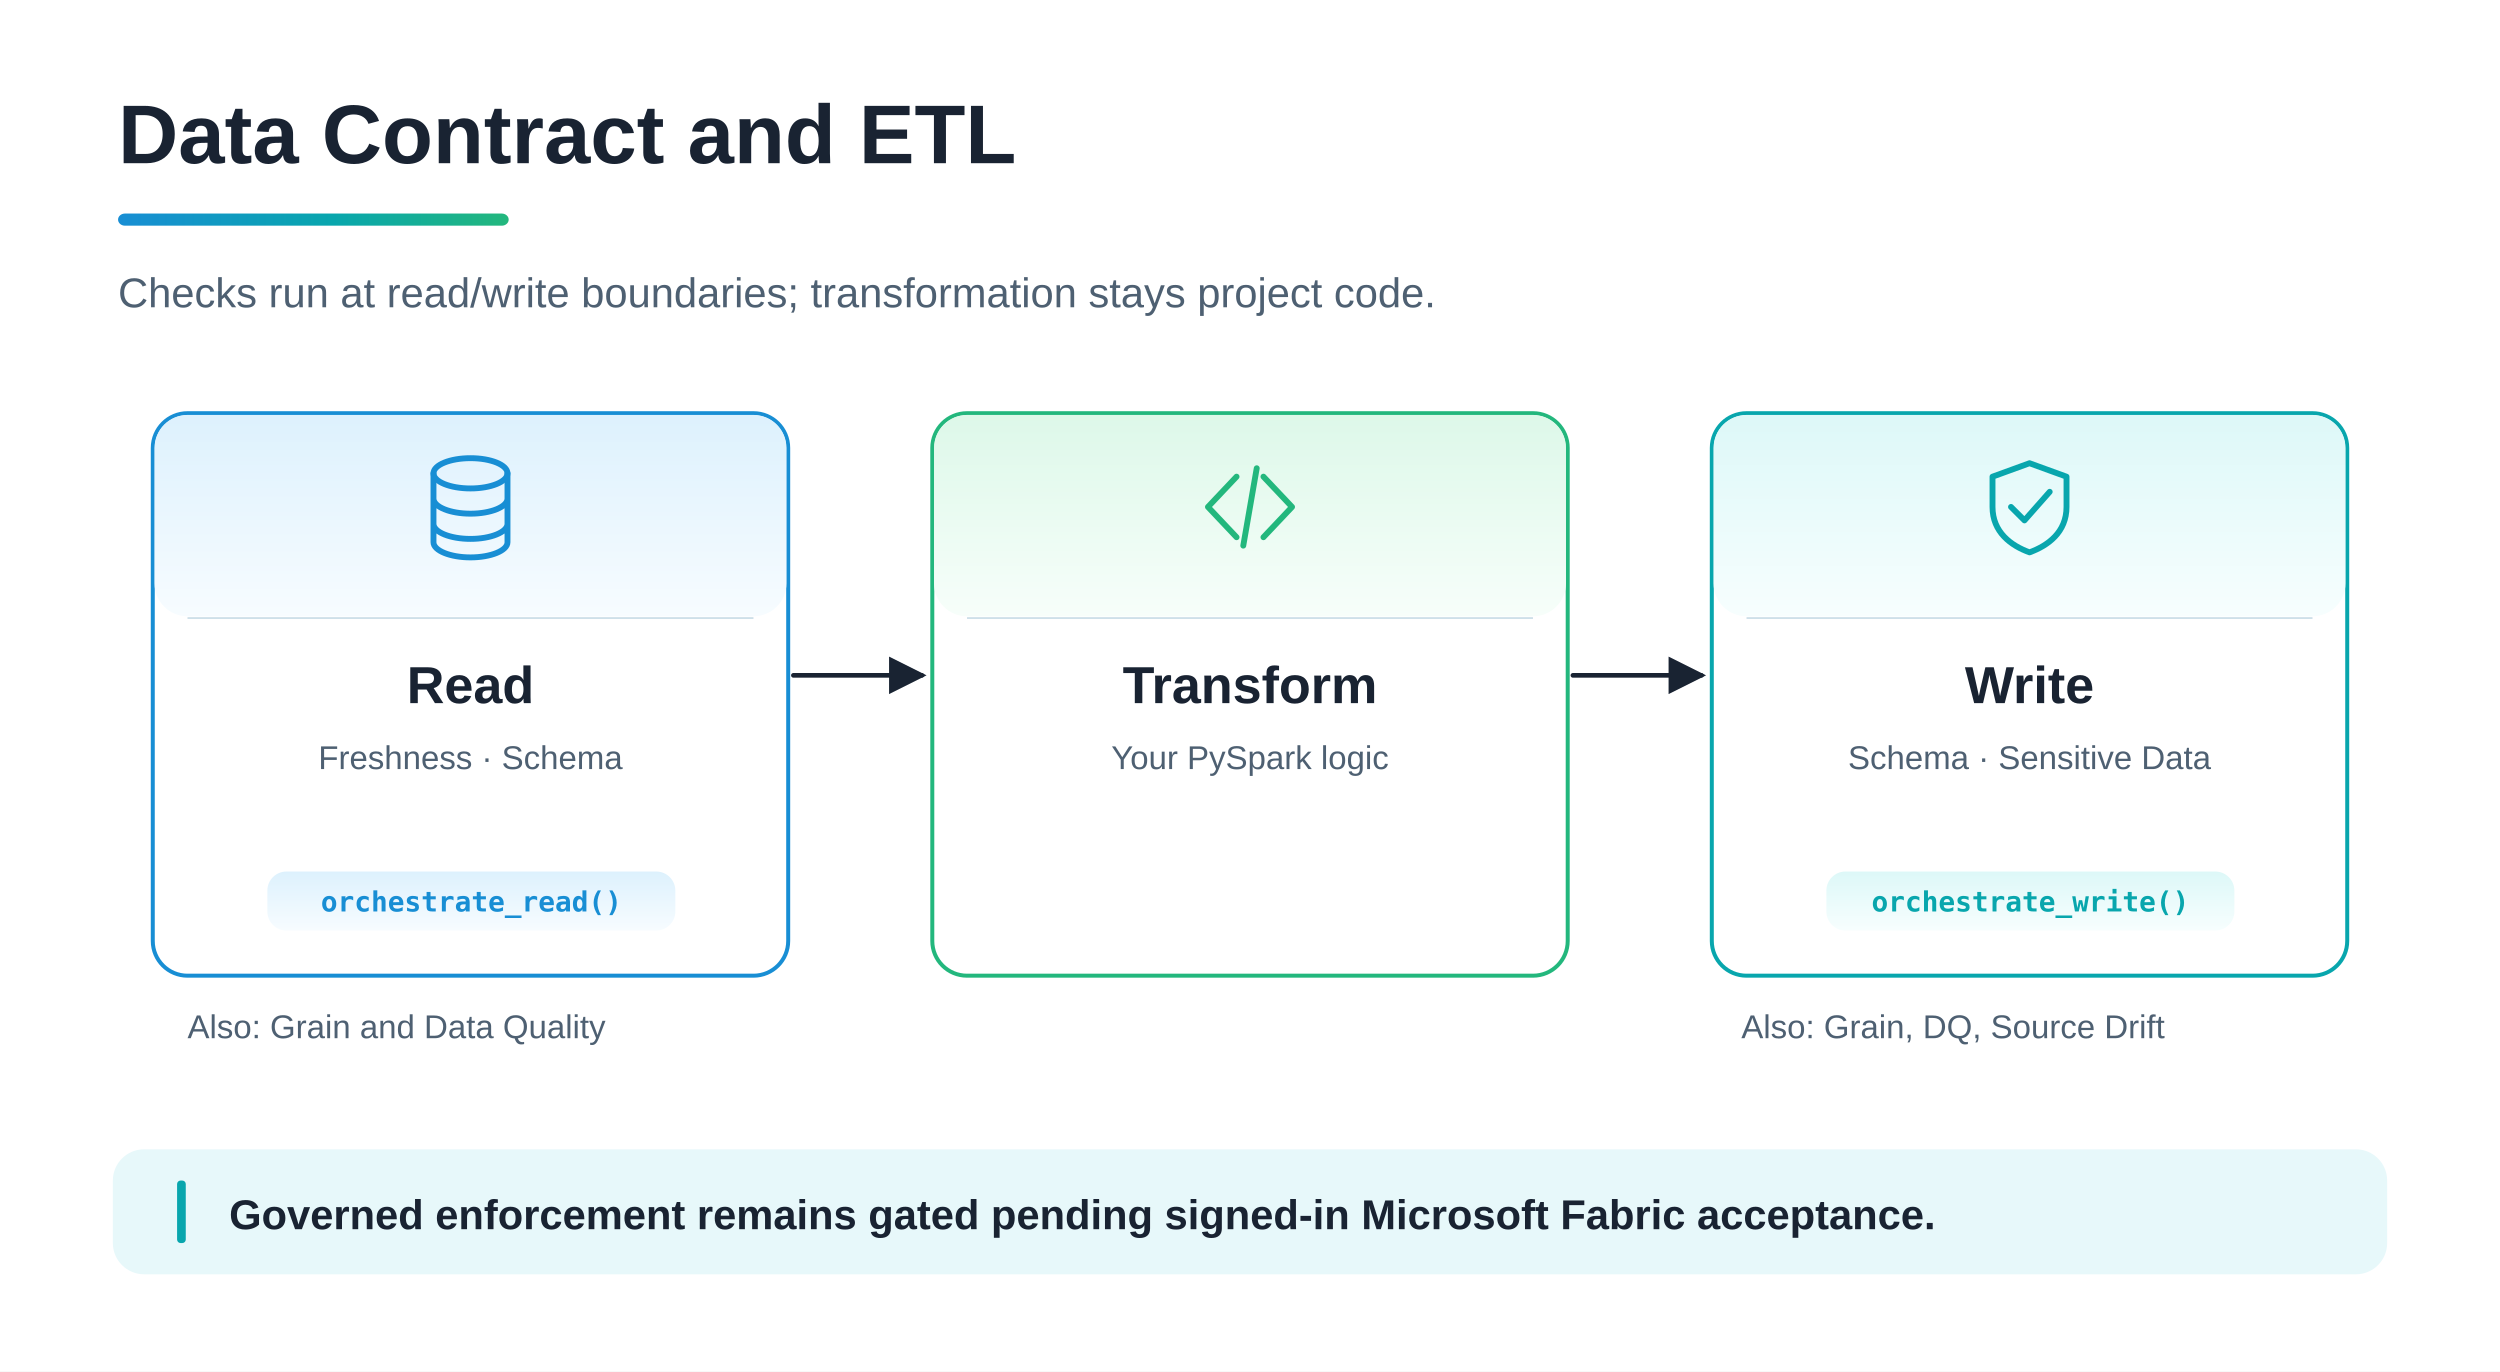
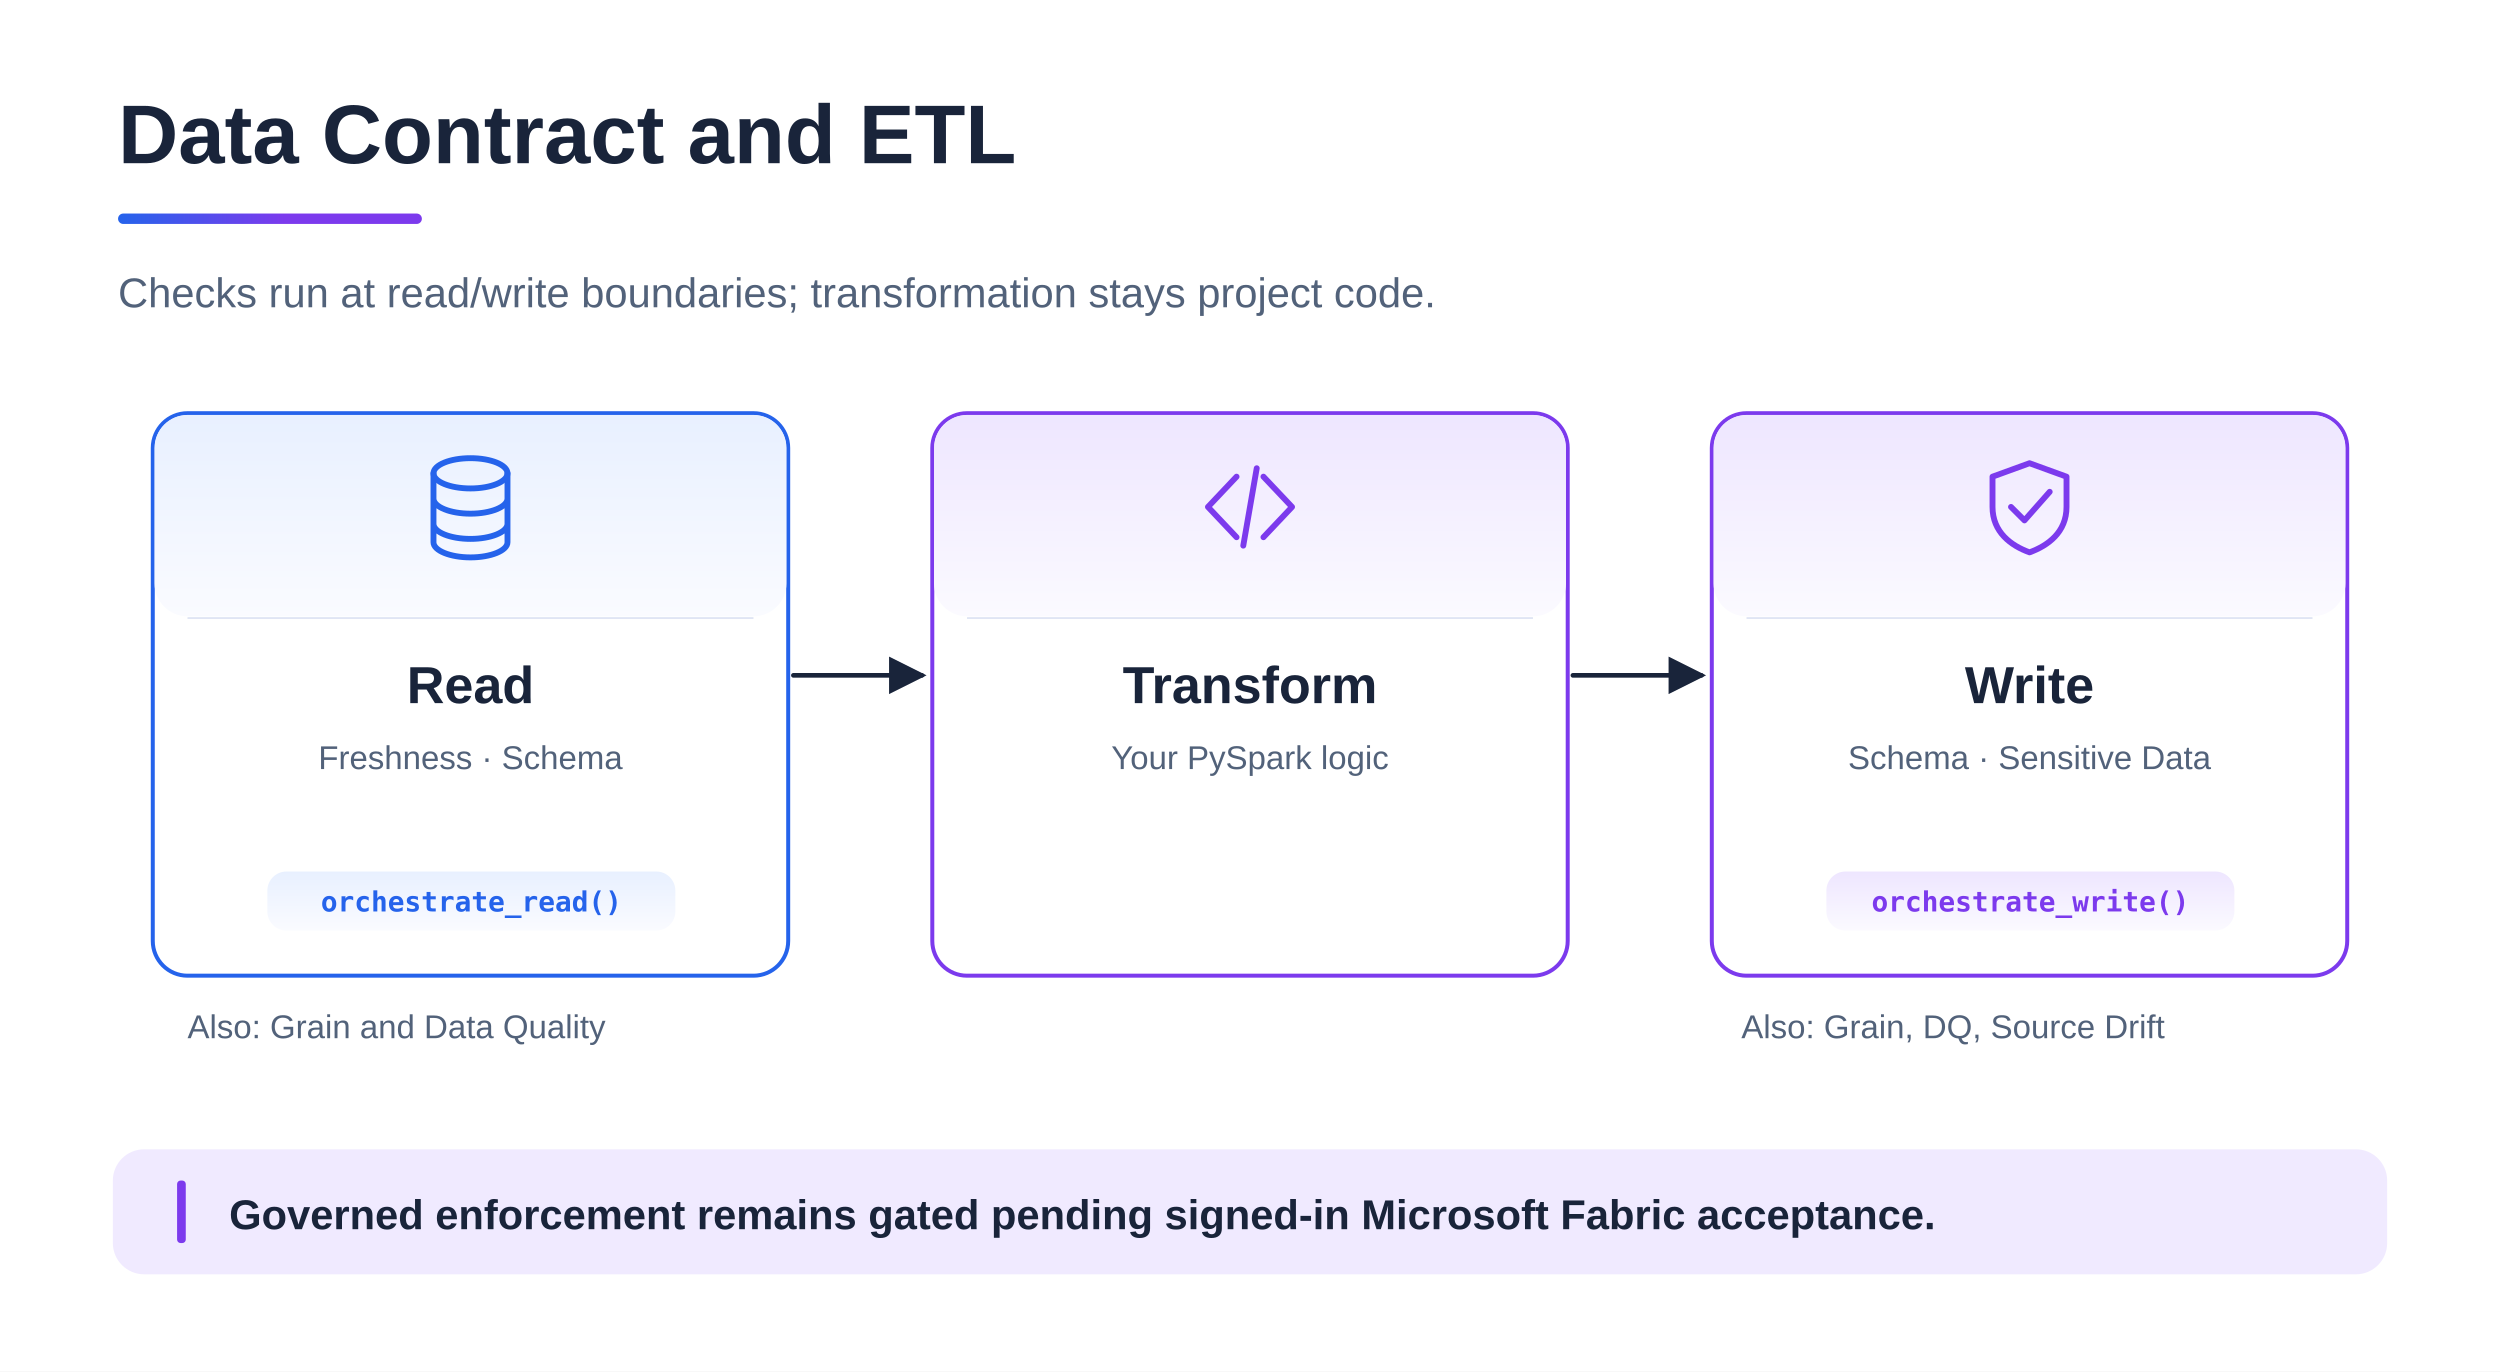
<svg xmlns="http://www.w3.org/2000/svg" width="1440" height="790" viewBox="0 0 1440 790" role="img" aria-label="Data Contract and ETL">
  <defs>
    <linearGradient id="accent">
-       <stop offset="0%" stop-color="#188ED4" />
-       <stop offset="55%" stop-color="#08A6AD" />
-       <stop offset="100%" stop-color="#23B77D" />
+       <stop offset="0%" stop-color="#2563EB" />
+       <stop offset="55%" stop-color="#7C3AED" />
+       <stop offset="100%" stop-color="#7C3AED" />
    </linearGradient>
    <linearGradient id="bl" x2="0" y2="1">
-       <stop offset="0%" stop-color="#DDF1FD" />
-       <stop offset="100%" stop-color="#F7FCFF" />
+       <stop offset="0%" stop-color="#E8F0FF" />
+       <stop offset="100%" stop-color="#FAFBFF" />
    </linearGradient>
    <linearGradient id="gr" x2="0" y2="1">
-       <stop offset="0%" stop-color="#DDF8E9" />
-       <stop offset="100%" stop-color="#F7FEFA" />
+       <stop offset="0%" stop-color="#EEE6FF" />
+       <stop offset="100%" stop-color="#FBFAFF" />
    </linearGradient>
    <linearGradient id="aq" x2="0" y2="1">
-       <stop offset="0%" stop-color="#DDF8F8" />
-       <stop offset="100%" stop-color="#F7FEFE" />
+       <stop offset="0%" stop-color="#EEE6FF" />
+       <stop offset="100%" stop-color="#FBFAFF" />
    </linearGradient>
    <marker id="ar" markerWidth="8" markerHeight="8" refX="7" refY="4" orient="auto">
-       <path d="M0 0L8 4L0 8Z" fill="#192332" />
+       <path d="M0 0L8 4L0 8Z" fill="#19243A" />
    </marker>
  </defs>
  <rect width="1440" height="790" fill="#fff" />
-   <text x="68" y="94" fill="#192332" font-family="Arial,Helvetica,sans-serif" font-size="48" font-weight="700" text-anchor="start">Data Contract and ETL</text>
-   <rect x="68" y="123" width="225" height="7" rx="4" fill="url(#accent)" />
-   <text x="68" y="177" fill="#4E6072" font-family="Arial,Helvetica,sans-serif" font-size="24" font-weight="400" text-anchor="start">Checks run at read/write boundaries; transformation stays project code.</text>
-   <rect x="88" y="238" width="366" height="324" rx="20" fill="#FFFFFF" stroke="#188ED4" stroke-width="2.3" />
-   <path d="M108 356H434" stroke="#CADDE7" stroke-width="1" />
+   <text x="68" y="94" fill="#19243A" font-family="Segoe UI,Arial,sans-serif" font-size="48" font-weight="700" text-anchor="start">Data Contract and ETL</text>
+   <rect x="68" y="123" width="175" height="6" rx="3" fill="url(#accent)" />
+   <text x="68" y="177" fill="#52627A" font-family="Segoe UI,Arial,sans-serif" font-size="24" font-weight="400" text-anchor="start">Checks run at read/write boundaries; transformation stays project code.</text>
+   <rect x="88" y="238" width="366" height="324" rx="20" fill="#FFFFFF" stroke="#2563EB" stroke-width="2.3" />
+   <path d="M108 356H434" stroke="#DDE3F3" stroke-width="1" />
  <rect x="89" y="239" width="364" height="116" rx="19" fill="url(#bl)" stroke="none" stroke-width="0" />
-   <g transform="translate(240 261) scale(0.96875)" fill="none" stroke="#188ED4" stroke-width="3.5" stroke-linejoin="round" stroke-linecap="round">
+   <g transform="translate(240 261) scale(0.96875)" fill="none" stroke="#2563EB" stroke-width="3.5" stroke-linejoin="round" stroke-linecap="round">
    <ellipse cx="32" cy="12" rx="22" ry="9" />
    <path d="M10 12v15c0 5 10 9 22 9s22-4 22-9V12M10 27v15c0 5 10 9 22 9s22-4 22-9V27M10 42v11c0 5 10 9 22 9s22-4 22-9V42" />
  </g>
-   <text x="271" y="405" fill="#192332" font-family="Arial,Helvetica,sans-serif" font-size="30" font-weight="700" text-anchor="middle">Read</text>
-   <text x="271" y="443" fill="#4E6072" font-family="Arial,Helvetica,sans-serif" font-size="19" font-weight="400" text-anchor="middle">Freshness · Schema</text>
+   <text x="271" y="405" fill="#19243A" font-family="Segoe UI,Arial,sans-serif" font-size="30" font-weight="700" text-anchor="middle">Read</text>
+   <text x="271" y="443" fill="#52627A" font-family="Segoe UI,Arial,sans-serif" font-size="19" font-weight="400" text-anchor="middle">Freshness · Schema</text>
  <rect x="154" y="502" width="235" height="34" rx="11" fill="url(#bl)" stroke="none" stroke-width="0" />
-   <text x="271.5" y="525" fill="#188ED4" font-family="Consolas,Menlo,monospace" font-size="16" font-weight="600" text-anchor="middle">orchestrate_read()</text>
-   <rect x="537" y="238" width="366" height="324" rx="20" fill="#FFFFFF" stroke="#23B77D" stroke-width="2.3" />
-   <path d="M557 356H883" stroke="#CADDE7" stroke-width="1" />
+   <text x="271.5" y="525" fill="#2563EB" font-family="Cascadia Code,Consolas,monospace" font-size="16" font-weight="600" text-anchor="middle">orchestrate_read()</text>
+   <rect x="537" y="238" width="366" height="324" rx="20" fill="#FFFFFF" stroke="#7C3AED" stroke-width="2.3" />
+   <path d="M557 356H883" stroke="#DDE3F3" stroke-width="1" />
  <rect x="538" y="239" width="364" height="116" rx="19" fill="url(#gr)" stroke="none" stroke-width="0" />
-   <g transform="translate(689 261) scale(0.96875)" fill="none" stroke="#23B77D" stroke-width="3.5" stroke-linejoin="round" stroke-linecap="round">
+   <g transform="translate(689 261) scale(0.96875)" fill="none" stroke="#7C3AED" stroke-width="3.5" stroke-linejoin="round" stroke-linecap="round">
    <path d="M24 14 7 32l17 18M40 14l17 18-17 18M36 9 28 55" />
  </g>
-   <text x="720" y="405" fill="#192332" font-family="Arial,Helvetica,sans-serif" font-size="30" font-weight="700" text-anchor="middle">Transform</text>
-   <text x="720" y="443" fill="#4E6072" font-family="Arial,Helvetica,sans-serif" font-size="19" font-weight="400" text-anchor="middle">Your PySpark logic</text>
-   <rect x="986" y="238" width="366" height="324" rx="20" fill="#FFFFFF" stroke="#08A6AD" stroke-width="2.3" />
-   <path d="M1006 356H1332" stroke="#CADDE7" stroke-width="1" />
+   <text x="720" y="405" fill="#19243A" font-family="Segoe UI,Arial,sans-serif" font-size="30" font-weight="700" text-anchor="middle">Transform</text>
+   <text x="720" y="443" fill="#52627A" font-family="Segoe UI,Arial,sans-serif" font-size="19" font-weight="400" text-anchor="middle">Your PySpark logic</text>
+   <rect x="986" y="238" width="366" height="324" rx="20" fill="#FFFFFF" stroke="#7C3AED" stroke-width="2.3" />
+   <path d="M1006 356H1332" stroke="#DDE3F3" stroke-width="1" />
  <rect x="987" y="239" width="364" height="116" rx="19" fill="url(#aq)" stroke="none" stroke-width="0" />
-   <g transform="translate(1138 261) scale(0.96875)" fill="none" stroke="#08A6AD" stroke-width="3.5" stroke-linejoin="round" stroke-linecap="round">
+   <g transform="translate(1138 261) scale(0.96875)" fill="none" stroke="#7C3AED" stroke-width="3.5" stroke-linejoin="round" stroke-linecap="round">
    <path d="M32 6 54 14v18c0 15-11 23-22 27C21 55 10 47 10 32V14Z" />
    <path d="m21 32 8 8 15-17" />
  </g>
-   <text x="1169" y="405" fill="#192332" font-family="Arial,Helvetica,sans-serif" font-size="30" font-weight="700" text-anchor="middle">Write</text>
-   <text x="1169" y="443" fill="#4E6072" font-family="Arial,Helvetica,sans-serif" font-size="19" font-weight="400" text-anchor="middle">Schema · Sensitive Data</text>
+   <text x="1169" y="405" fill="#19243A" font-family="Segoe UI,Arial,sans-serif" font-size="30" font-weight="700" text-anchor="middle">Write</text>
+   <text x="1169" y="443" fill="#52627A" font-family="Segoe UI,Arial,sans-serif" font-size="19" font-weight="400" text-anchor="middle">Schema · Sensitive Data</text>
  <rect x="1052" y="502" width="235" height="34" rx="11" fill="url(#aq)" stroke="none" stroke-width="0" />
-   <text x="1169.5" y="525" fill="#08A6AD" font-family="Consolas,Menlo,monospace" font-size="16" font-weight="600" text-anchor="middle">orchestrate_write()</text>
-   <path d="M457 389 H531" fill="none" stroke="#192332" stroke-width="2.7" stroke-linecap="round" marker-end="url(#ar)" />
-   <path d="M906 389 H980" fill="none" stroke="#192332" stroke-width="2.7" stroke-linecap="round" marker-end="url(#ar)" />
-   <text x="108" y="598" fill="#4E6072" font-family="Arial,Helvetica,sans-serif" font-size="19" font-weight="400" text-anchor="start">Also: Grain and Data Quality</text>
-   <text x="1003" y="598" fill="#4E6072" font-family="Arial,Helvetica,sans-serif" font-size="19" font-weight="400" text-anchor="start">Also: Grain, DQ, Source Drift</text>
-   <rect x="65" y="662" width="1310" height="72" rx="18" fill="#E7F8FA" stroke="none" stroke-width="0" />
-   <rect x="102" y="680" width="5" height="36" rx="2" fill="#08A6AD" />
-   <text x="132" y="708" fill="#192332" font-family="Arial,Helvetica,sans-serif" font-size="24" font-weight="600" text-anchor="start">Governed enforcement remains gated pending signed-in Microsoft Fabric acceptance.</text>
+   <text x="1169.5" y="525" fill="#7C3AED" font-family="Cascadia Code,Consolas,monospace" font-size="16" font-weight="600" text-anchor="middle">orchestrate_write()</text>
+   <path d="M457 389 H531" fill="none" stroke="#19243A" stroke-width="2.7" stroke-linecap="round" marker-end="url(#ar)" />
+   <path d="M906 389 H980" fill="none" stroke="#19243A" stroke-width="2.7" stroke-linecap="round" marker-end="url(#ar)" />
+   <text x="108" y="598" fill="#52627A" font-family="Segoe UI,Arial,sans-serif" font-size="19" font-weight="400" text-anchor="start">Also: Grain and Data Quality</text>
+   <text x="1003" y="598" fill="#52627A" font-family="Segoe UI,Arial,sans-serif" font-size="19" font-weight="400" text-anchor="start">Also: Grain, DQ, Source Drift</text>
+   <rect x="65" y="662" width="1310" height="72" rx="18" fill="#F0EAFF" stroke="none" stroke-width="0" />
+   <rect x="102" y="680" width="5" height="36" rx="2" fill="#7C3AED" />
+   <text x="132" y="708" fill="#19243A" font-family="Segoe UI,Arial,sans-serif" font-size="24" font-weight="600" text-anchor="start">Governed enforcement remains gated pending signed-in Microsoft Fabric acceptance.</text>
</svg>
